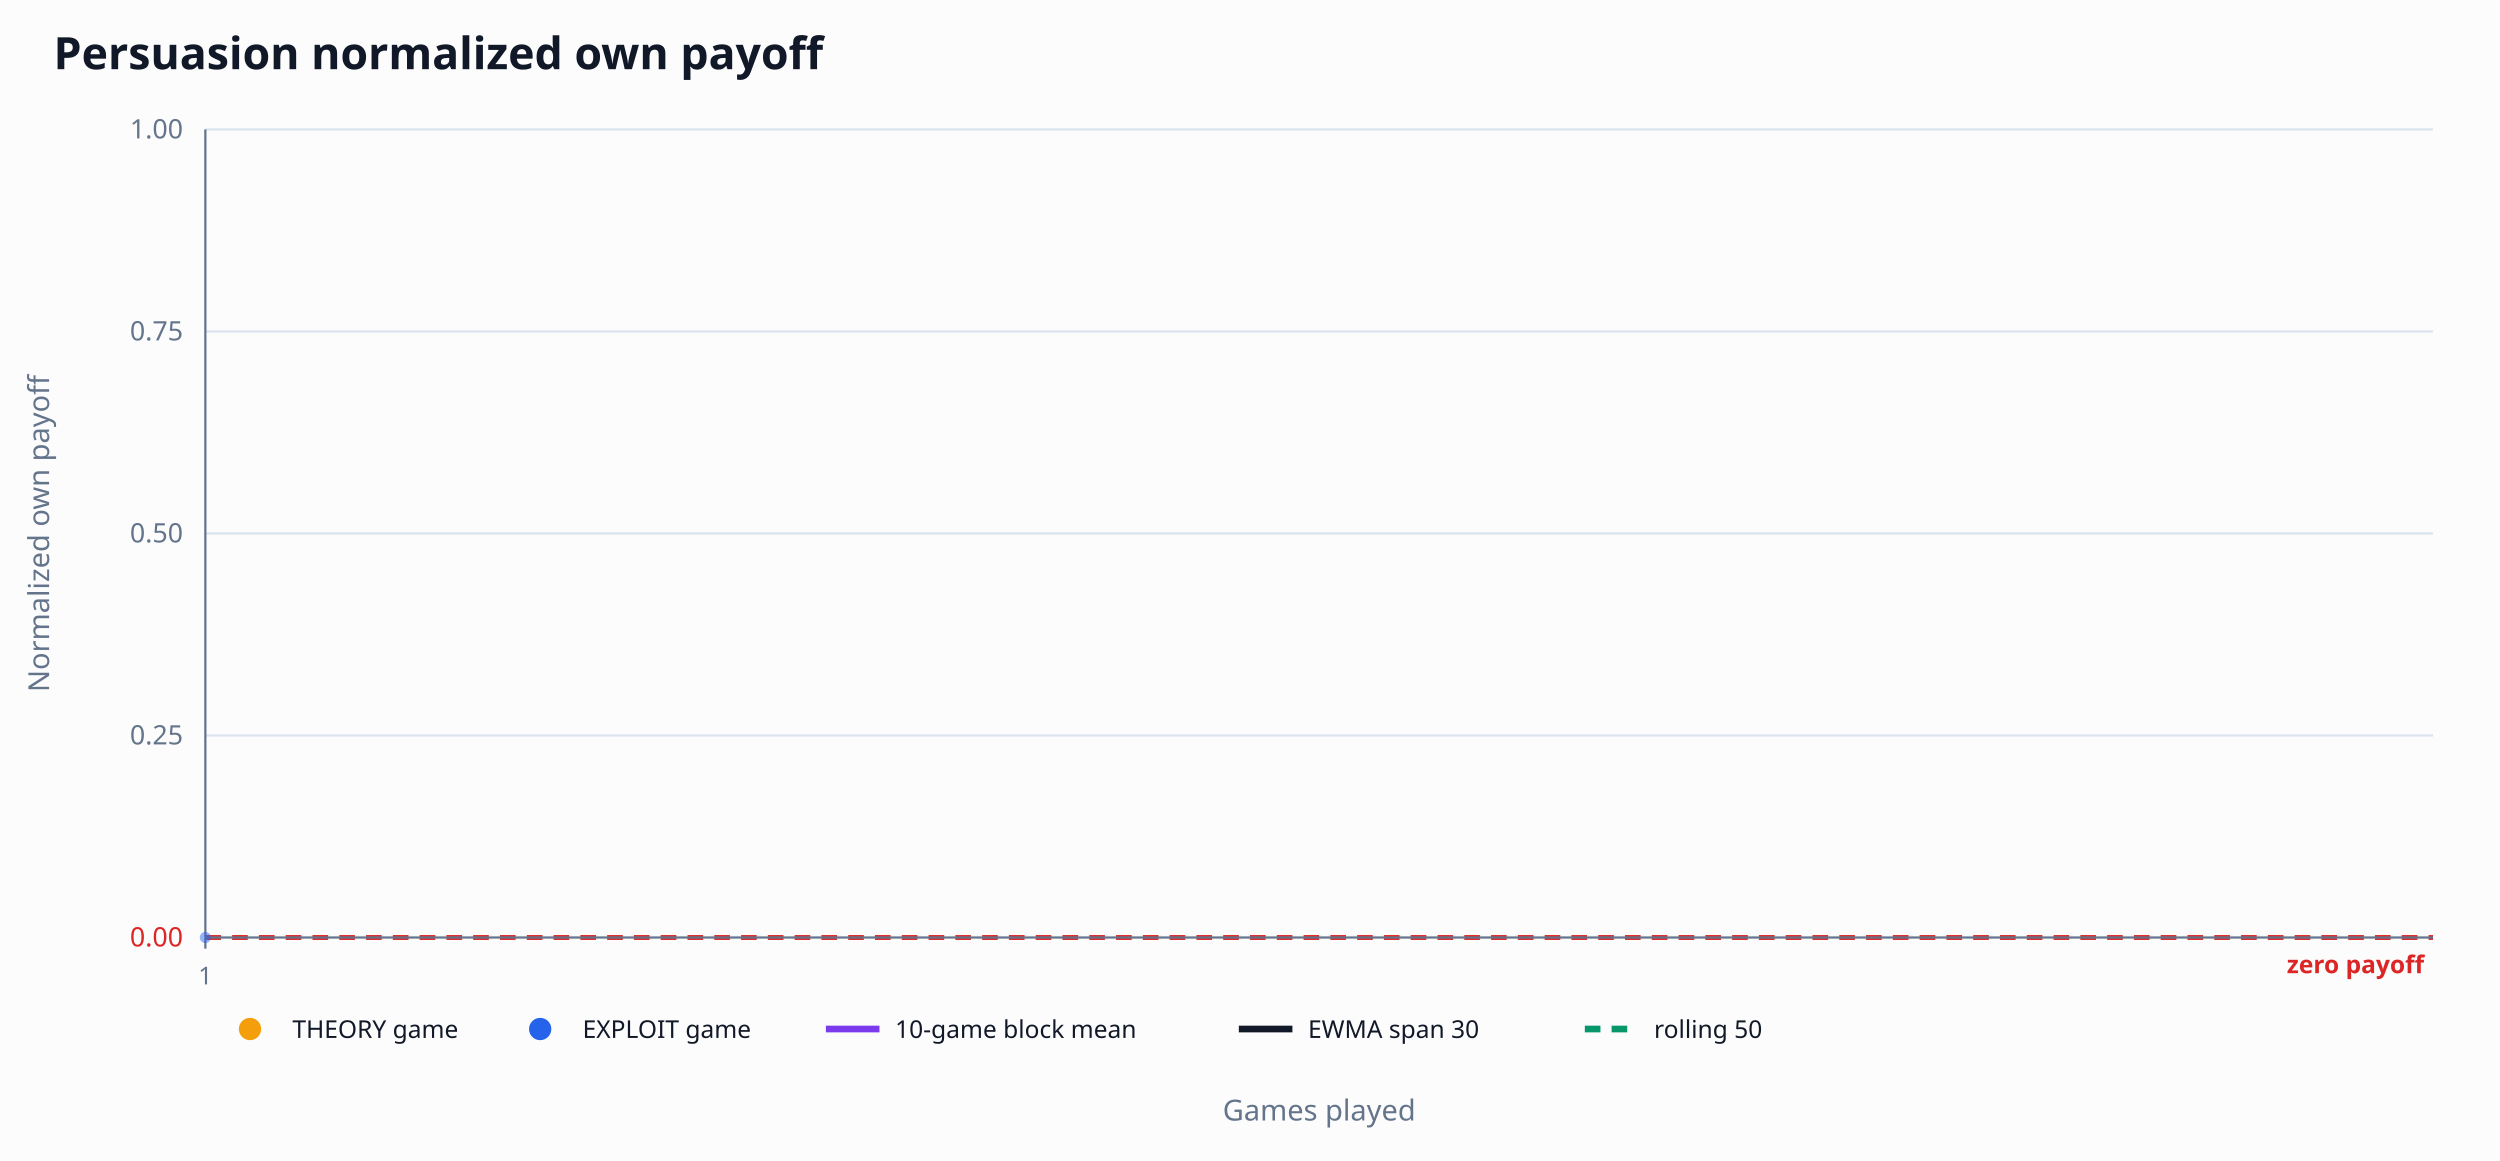
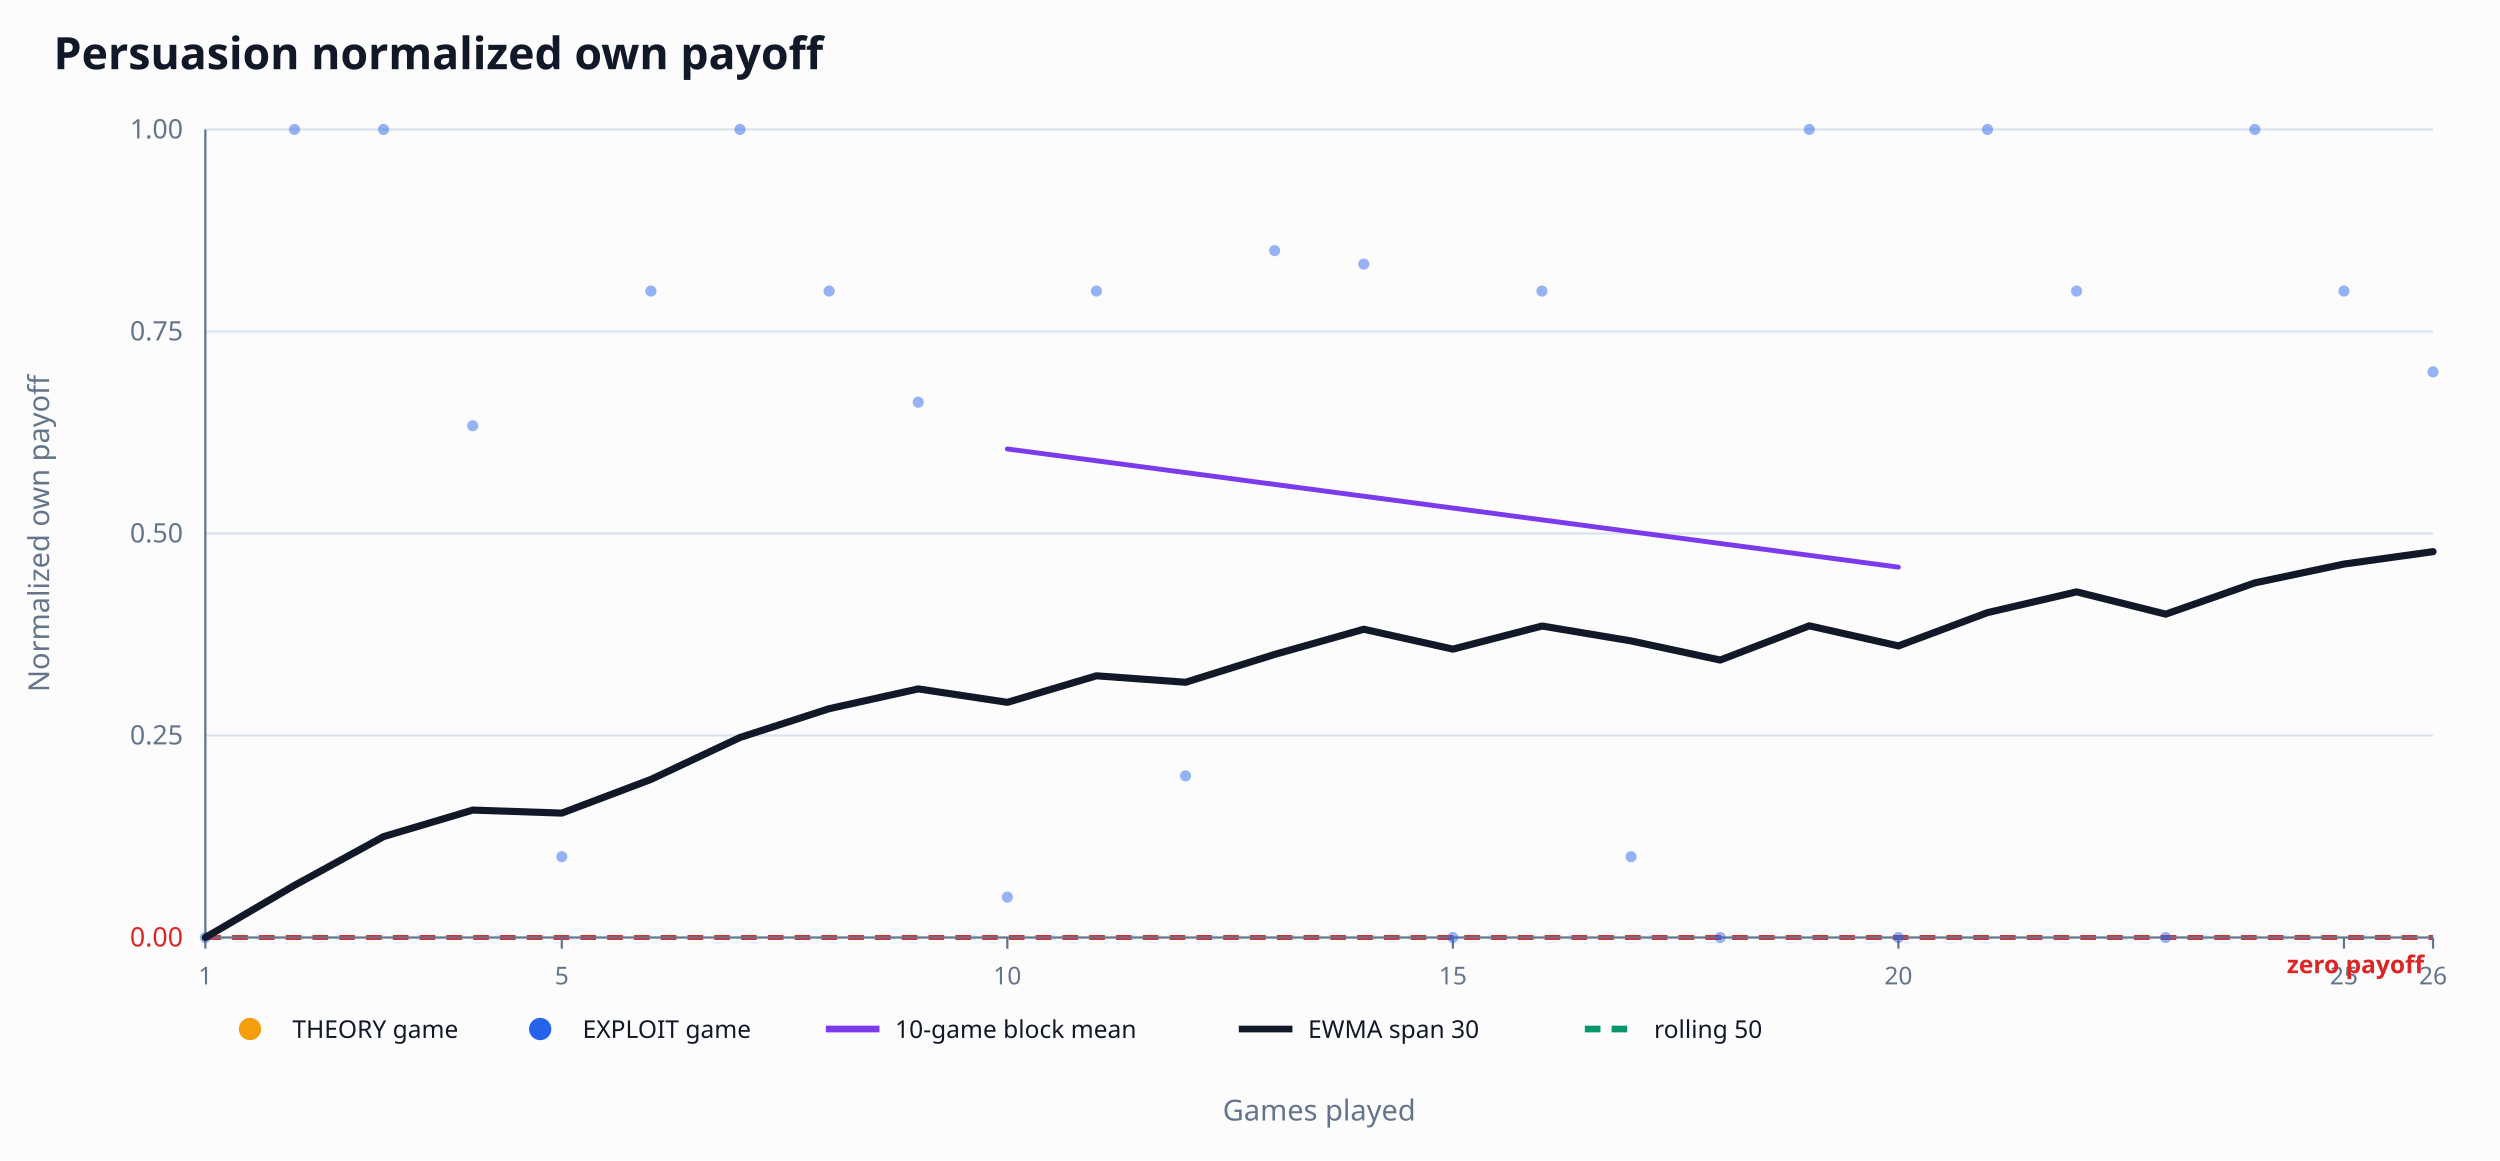
<svg xmlns="http://www.w3.org/2000/svg" width="1120" height="520" viewBox="0 0 1120 520">
  <rect width="100%" height="100%" fill="#fcfcfd" />
  <text x="24" y="31" font-family="system-ui,sans-serif" font-size="20" font-weight="700" fill="#111827">Persuasion normalized own payoff</text>
  <line x1="92" y1="420.00" x2="1090" y2="420.00" stroke="#dc2626" stroke-width="2.2" stroke-dasharray="7,5" />
  <text x="82" y="424.00" text-anchor="end" font-family="system-ui,sans-serif" font-size="12" fill="#dc2626">0.00</text>
  <line x1="92" y1="329.50" x2="1090" y2="329.50" stroke="#dbe3ee" stroke-width="1" />
  <text x="82" y="333.50" text-anchor="end" font-family="system-ui,sans-serif" font-size="12" fill="#64748b">0.25</text>
  <line x1="92" y1="239.00" x2="1090" y2="239.00" stroke="#dbe3ee" stroke-width="1" />
  <text x="82" y="243.00" text-anchor="end" font-family="system-ui,sans-serif" font-size="12" fill="#64748b">0.50</text>
  <line x1="92" y1="148.50" x2="1090" y2="148.50" stroke="#dbe3ee" stroke-width="1" />
  <text x="82" y="152.50" text-anchor="end" font-family="system-ui,sans-serif" font-size="12" fill="#64748b">0.75</text>
  <line x1="92" y1="58.00" x2="1090" y2="58.00" stroke="#dbe3ee" stroke-width="1" />
  <text x="82" y="62.00" text-anchor="end" font-family="system-ui,sans-serif" font-size="12" fill="#64748b">1.00</text>
  <line x1="92.00" y1="420" x2="92.00" y2="425" stroke="#64748b" />
  <text x="92.00" y="441" text-anchor="middle" font-family="system-ui,sans-serif" font-size="11" fill="#64748b">1</text>
+   <line x1="251.68" y1="420" x2="251.68" y2="425" stroke="#64748b" />
+   <text x="251.68" y="441" text-anchor="middle" font-family="system-ui,sans-serif" font-size="11" fill="#64748b">5</text>
+   <line x1="451.28" y1="420" x2="451.28" y2="425" stroke="#64748b" />
+   <text x="451.28" y="441" text-anchor="middle" font-family="system-ui,sans-serif" font-size="11" fill="#64748b">10</text>
+   <line x1="650.88" y1="420" x2="650.88" y2="425" stroke="#64748b" />
+   <text x="650.88" y="441" text-anchor="middle" font-family="system-ui,sans-serif" font-size="11" fill="#64748b">15</text>
+   <line x1="850.48" y1="420" x2="850.48" y2="425" stroke="#64748b" />
+   <text x="850.48" y="441" text-anchor="middle" font-family="system-ui,sans-serif" font-size="11" fill="#64748b">20</text>
+   <line x1="1050.08" y1="420" x2="1050.08" y2="425" stroke="#64748b" />
+   <text x="1050.08" y="441" text-anchor="middle" font-family="system-ui,sans-serif" font-size="11" fill="#64748b">25</text>
+   <line x1="1090.00" y1="420" x2="1090.00" y2="425" stroke="#64748b" />
+   <text x="1090.00" y="441" text-anchor="middle" font-family="system-ui,sans-serif" font-size="11" fill="#64748b">26</text>
  <line x1="92" y1="58" x2="92" y2="420" stroke="#64748b" />
  <line x1="92" y1="420" x2="1090" y2="420" stroke="#64748b" />
  <text x="591.00" y="502" text-anchor="middle" font-family="system-ui,sans-serif" font-size="13" fill="#64748b">Games played</text>
  <text x="22" y="239.00" text-anchor="middle" transform="rotate(-90 22 239.00)" font-family="system-ui,sans-serif" font-size="13" fill="#64748b">Normalized own payoff</text>
  <text x="1086" y="436.00" text-anchor="end" font-family="system-ui,sans-serif" font-size="11" font-weight="700" fill="#dc2626">zero payoff</text>
  <circle cx="92.00" cy="420.00" r="2.5" fill="#2563eb" opacity="0.48" />
-   <polyline points="92.00,420.00" fill="none" stroke="#111827" stroke-width="3.2" stroke-linejoin="round" stroke-linecap="round" />
+   <circle cx="131.92" cy="58.00" r="2.5" fill="#2563eb" opacity="0.48" />
+   <circle cx="171.84" cy="58.00" r="2.5" fill="#2563eb" opacity="0.48" />
+   <circle cx="211.76" cy="190.73" r="2.5" fill="#2563eb" opacity="0.48" />
+   <circle cx="251.68" cy="383.80" r="2.5" fill="#2563eb" opacity="0.48" />
+   <circle cx="291.60" cy="130.40" r="2.5" fill="#2563eb" opacity="0.48" />
+   <circle cx="331.52" cy="58.00" r="2.5" fill="#2563eb" opacity="0.48" />
+   <circle cx="371.44" cy="130.40" r="2.5" fill="#2563eb" opacity="0.48" />
+   <circle cx="411.36" cy="180.18" r="2.5" fill="#2563eb" opacity="0.48" />
+   <circle cx="451.28" cy="401.90" r="2.5" fill="#2563eb" opacity="0.48" />
+   <circle cx="491.20" cy="130.40" r="2.5" fill="#2563eb" opacity="0.48" />
+   <circle cx="531.12" cy="347.60" r="2.5" fill="#2563eb" opacity="0.48" />
+   <circle cx="571.04" cy="112.30" r="2.5" fill="#2563eb" opacity="0.48" />
+   <circle cx="610.96" cy="118.33" r="2.5" fill="#2563eb" opacity="0.48" />
+   <circle cx="650.88" cy="420.00" r="2.5" fill="#2563eb" opacity="0.48" />
+   <circle cx="690.80" cy="130.40" r="2.5" fill="#2563eb" opacity="0.48" />
+   <circle cx="730.72" cy="383.80" r="2.5" fill="#2563eb" opacity="0.48" />
+   <circle cx="770.64" cy="420.00" r="2.5" fill="#2563eb" opacity="0.48" />
+   <circle cx="810.56" cy="58.00" r="2.5" fill="#2563eb" opacity="0.48" />
+   <circle cx="850.48" cy="420.00" r="2.5" fill="#2563eb" opacity="0.48" />
+   <circle cx="890.40" cy="58.00" r="2.5" fill="#2563eb" opacity="0.48" />
+   <circle cx="930.32" cy="130.40" r="2.5" fill="#2563eb" opacity="0.48" />
+   <circle cx="970.24" cy="420.00" r="2.5" fill="#2563eb" opacity="0.48" />
+   <circle cx="1010.16" cy="58.00" r="2.5" fill="#2563eb" opacity="0.48" />
+   <circle cx="1050.08" cy="130.40" r="2.5" fill="#2563eb" opacity="0.48" />
+   <circle cx="1090.00" cy="166.60" r="2.5" fill="#2563eb" opacity="0.48" />
+   <polyline points="451.28,201.14 850.48,254.08" fill="none" stroke="#7c3aed" stroke-width="2.2" stroke-linejoin="round" stroke-linecap="round" />
+   <polyline points="92.00,420.00 131.92,396.65 171.84,374.80 211.76,362.92 251.68,364.27 291.60,349.18 331.52,330.39 371.44,317.49 411.36,308.63 451.28,314.65 491.20,302.76 531.12,305.66 571.04,293.18 610.96,281.90 650.88,290.81 690.80,280.46 730.72,287.13 770.64,295.70 810.56,280.37 850.48,289.37 890.40,274.45 930.32,265.15 970.24,275.14 1010.16,261.13 1050.08,252.70 1090.00,247.14" fill="none" stroke="#111827" stroke-width="3.2" stroke-linejoin="round" stroke-linecap="round" />
  <circle cx="112" cy="461" r="5" fill="#f59e0b" />
  <text x="131" y="465" font-family="system-ui,sans-serif" font-size="11" fill="#111827">THEORY game</text>
  <circle cx="242" cy="461" r="5" fill="#2563eb" />
  <text x="261" y="465" font-family="system-ui,sans-serif" font-size="11" fill="#111827">EXPLOIT game</text>
  <line x1="370" y1="461" x2="394" y2="461" stroke="#7c3aed" stroke-width="3" />
  <text x="401" y="465" font-family="system-ui,sans-serif" font-size="11" fill="#111827">10-game block mean</text>
  <line x1="555" y1="461" x2="579" y2="461" stroke="#111827" stroke-width="3" />
  <text x="586" y="465" font-family="system-ui,sans-serif" font-size="11" fill="#111827">EWMA span 30</text>
  <line x1="710" y1="461" x2="734" y2="461" stroke="#059669" stroke-width="3" stroke-dasharray="7,5" />
  <text x="741" y="465" font-family="system-ui,sans-serif" font-size="11" fill="#111827">rolling 50</text>
</svg>
